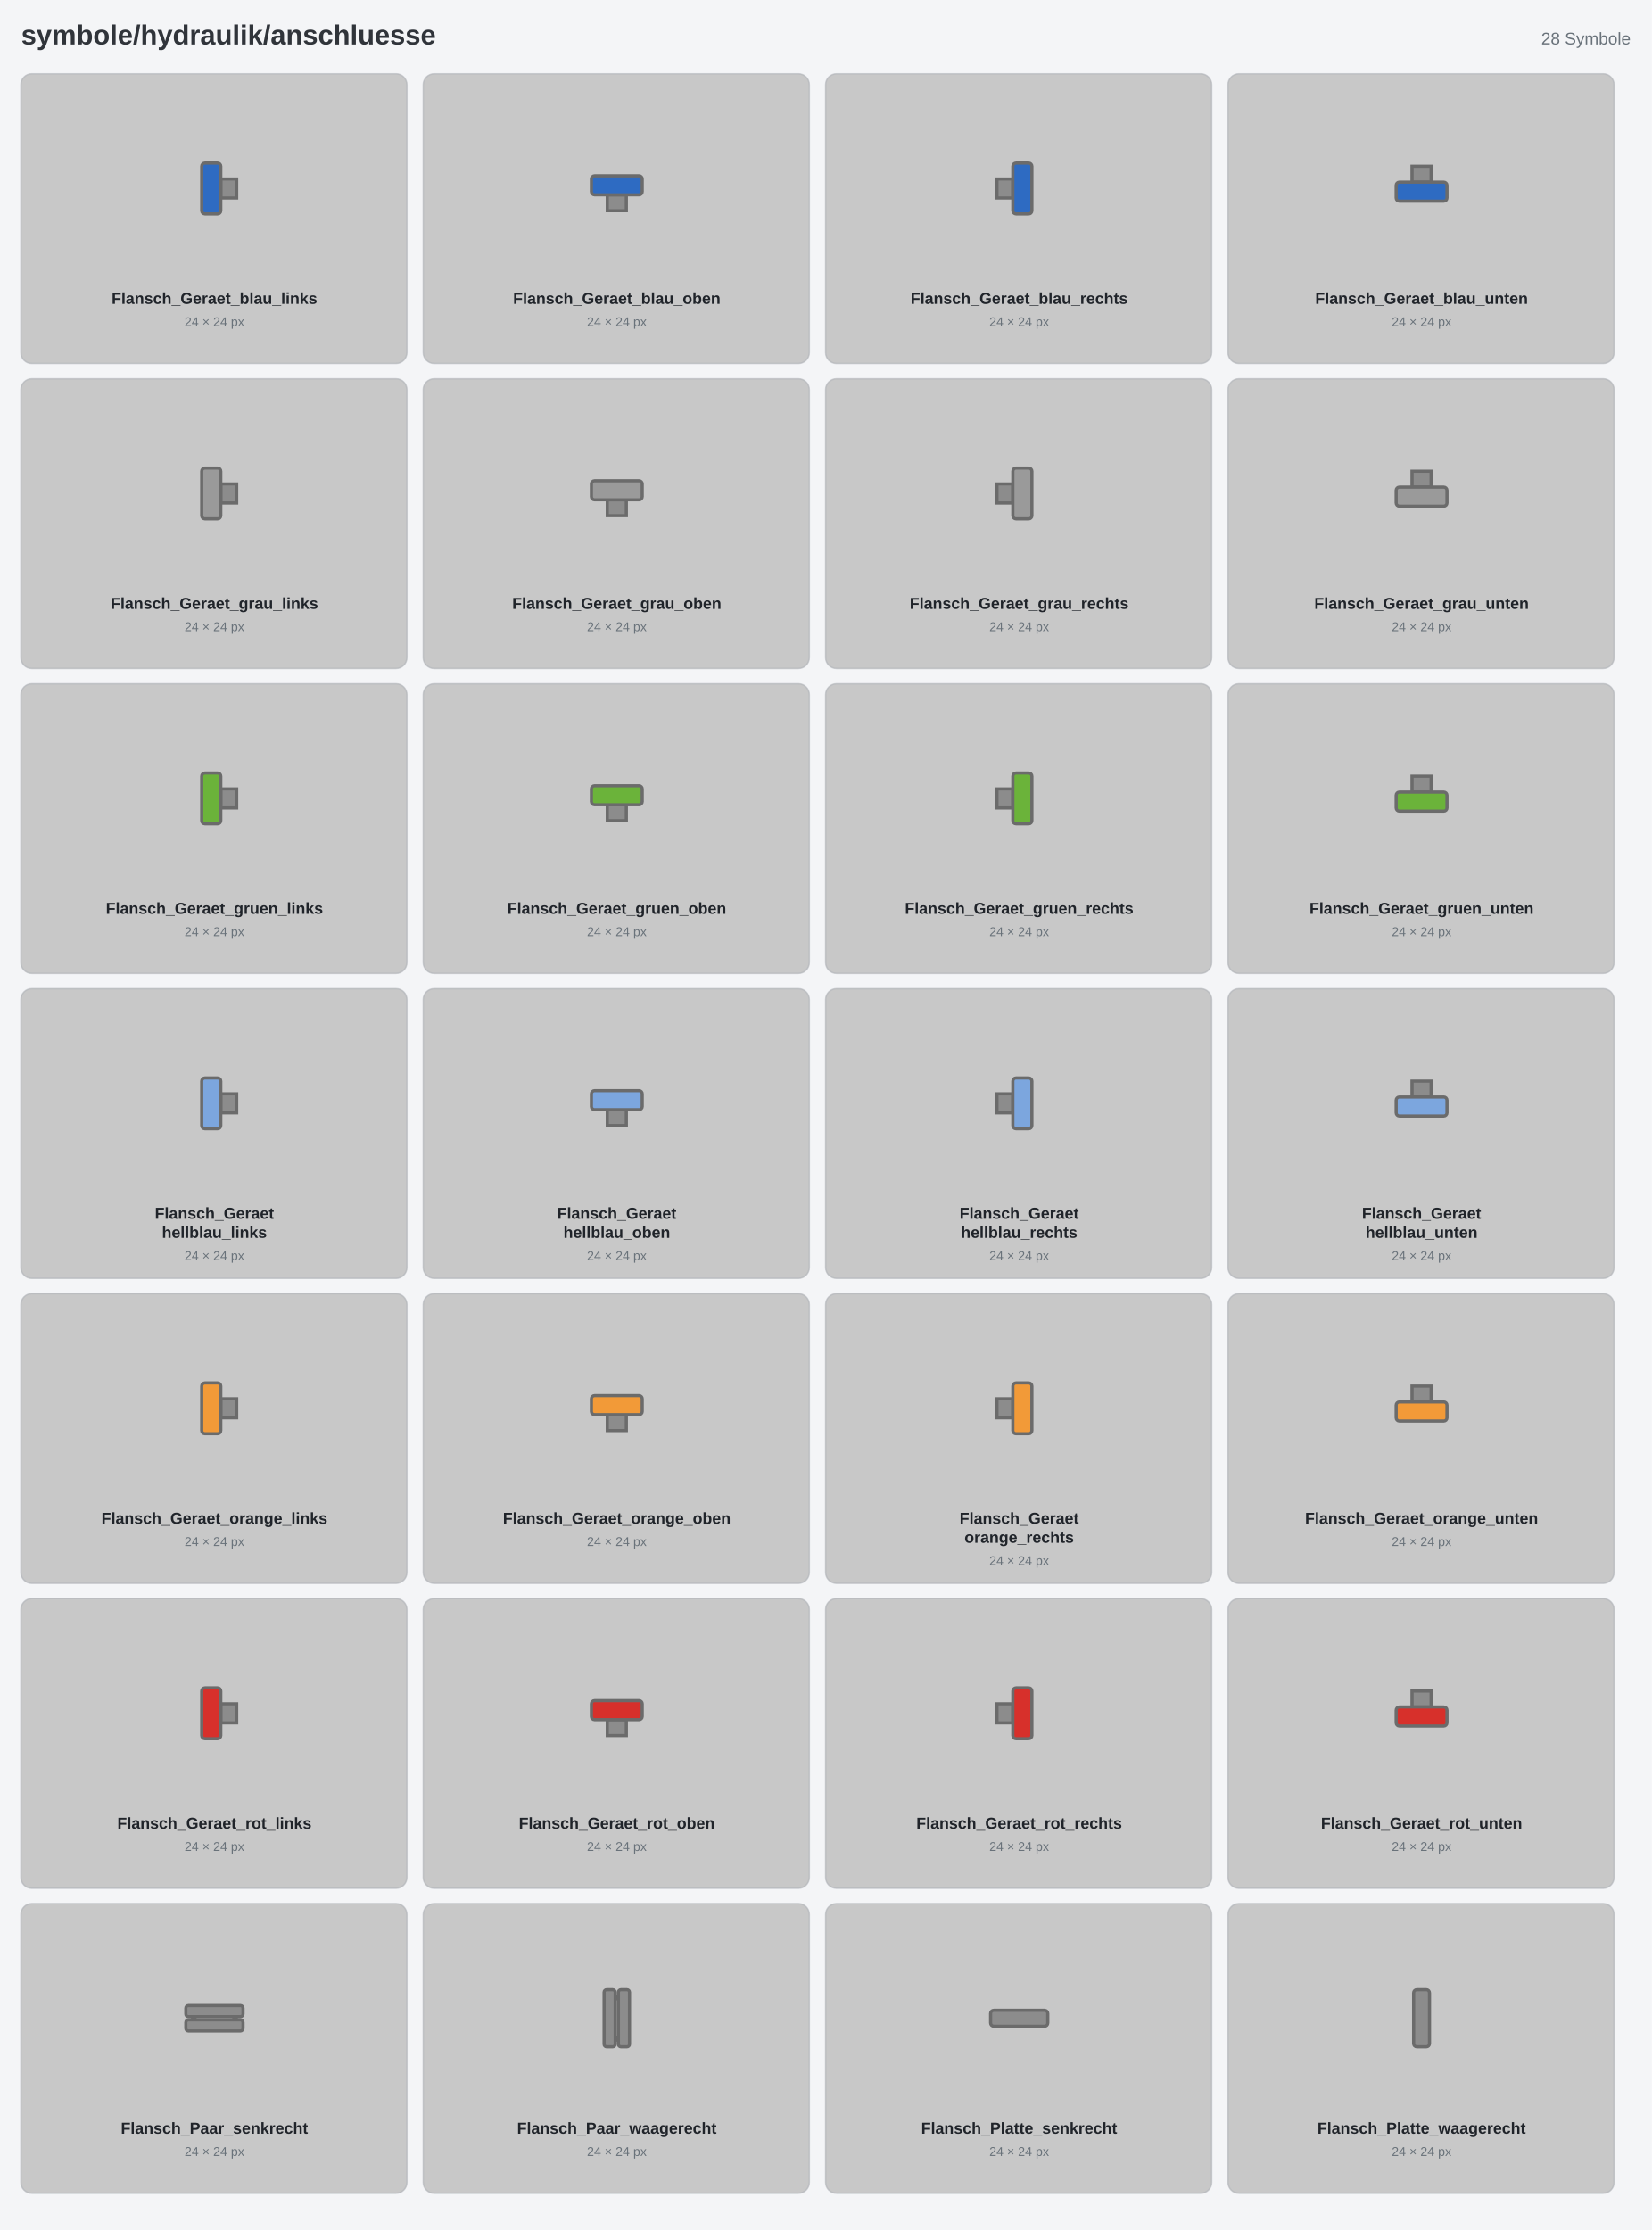
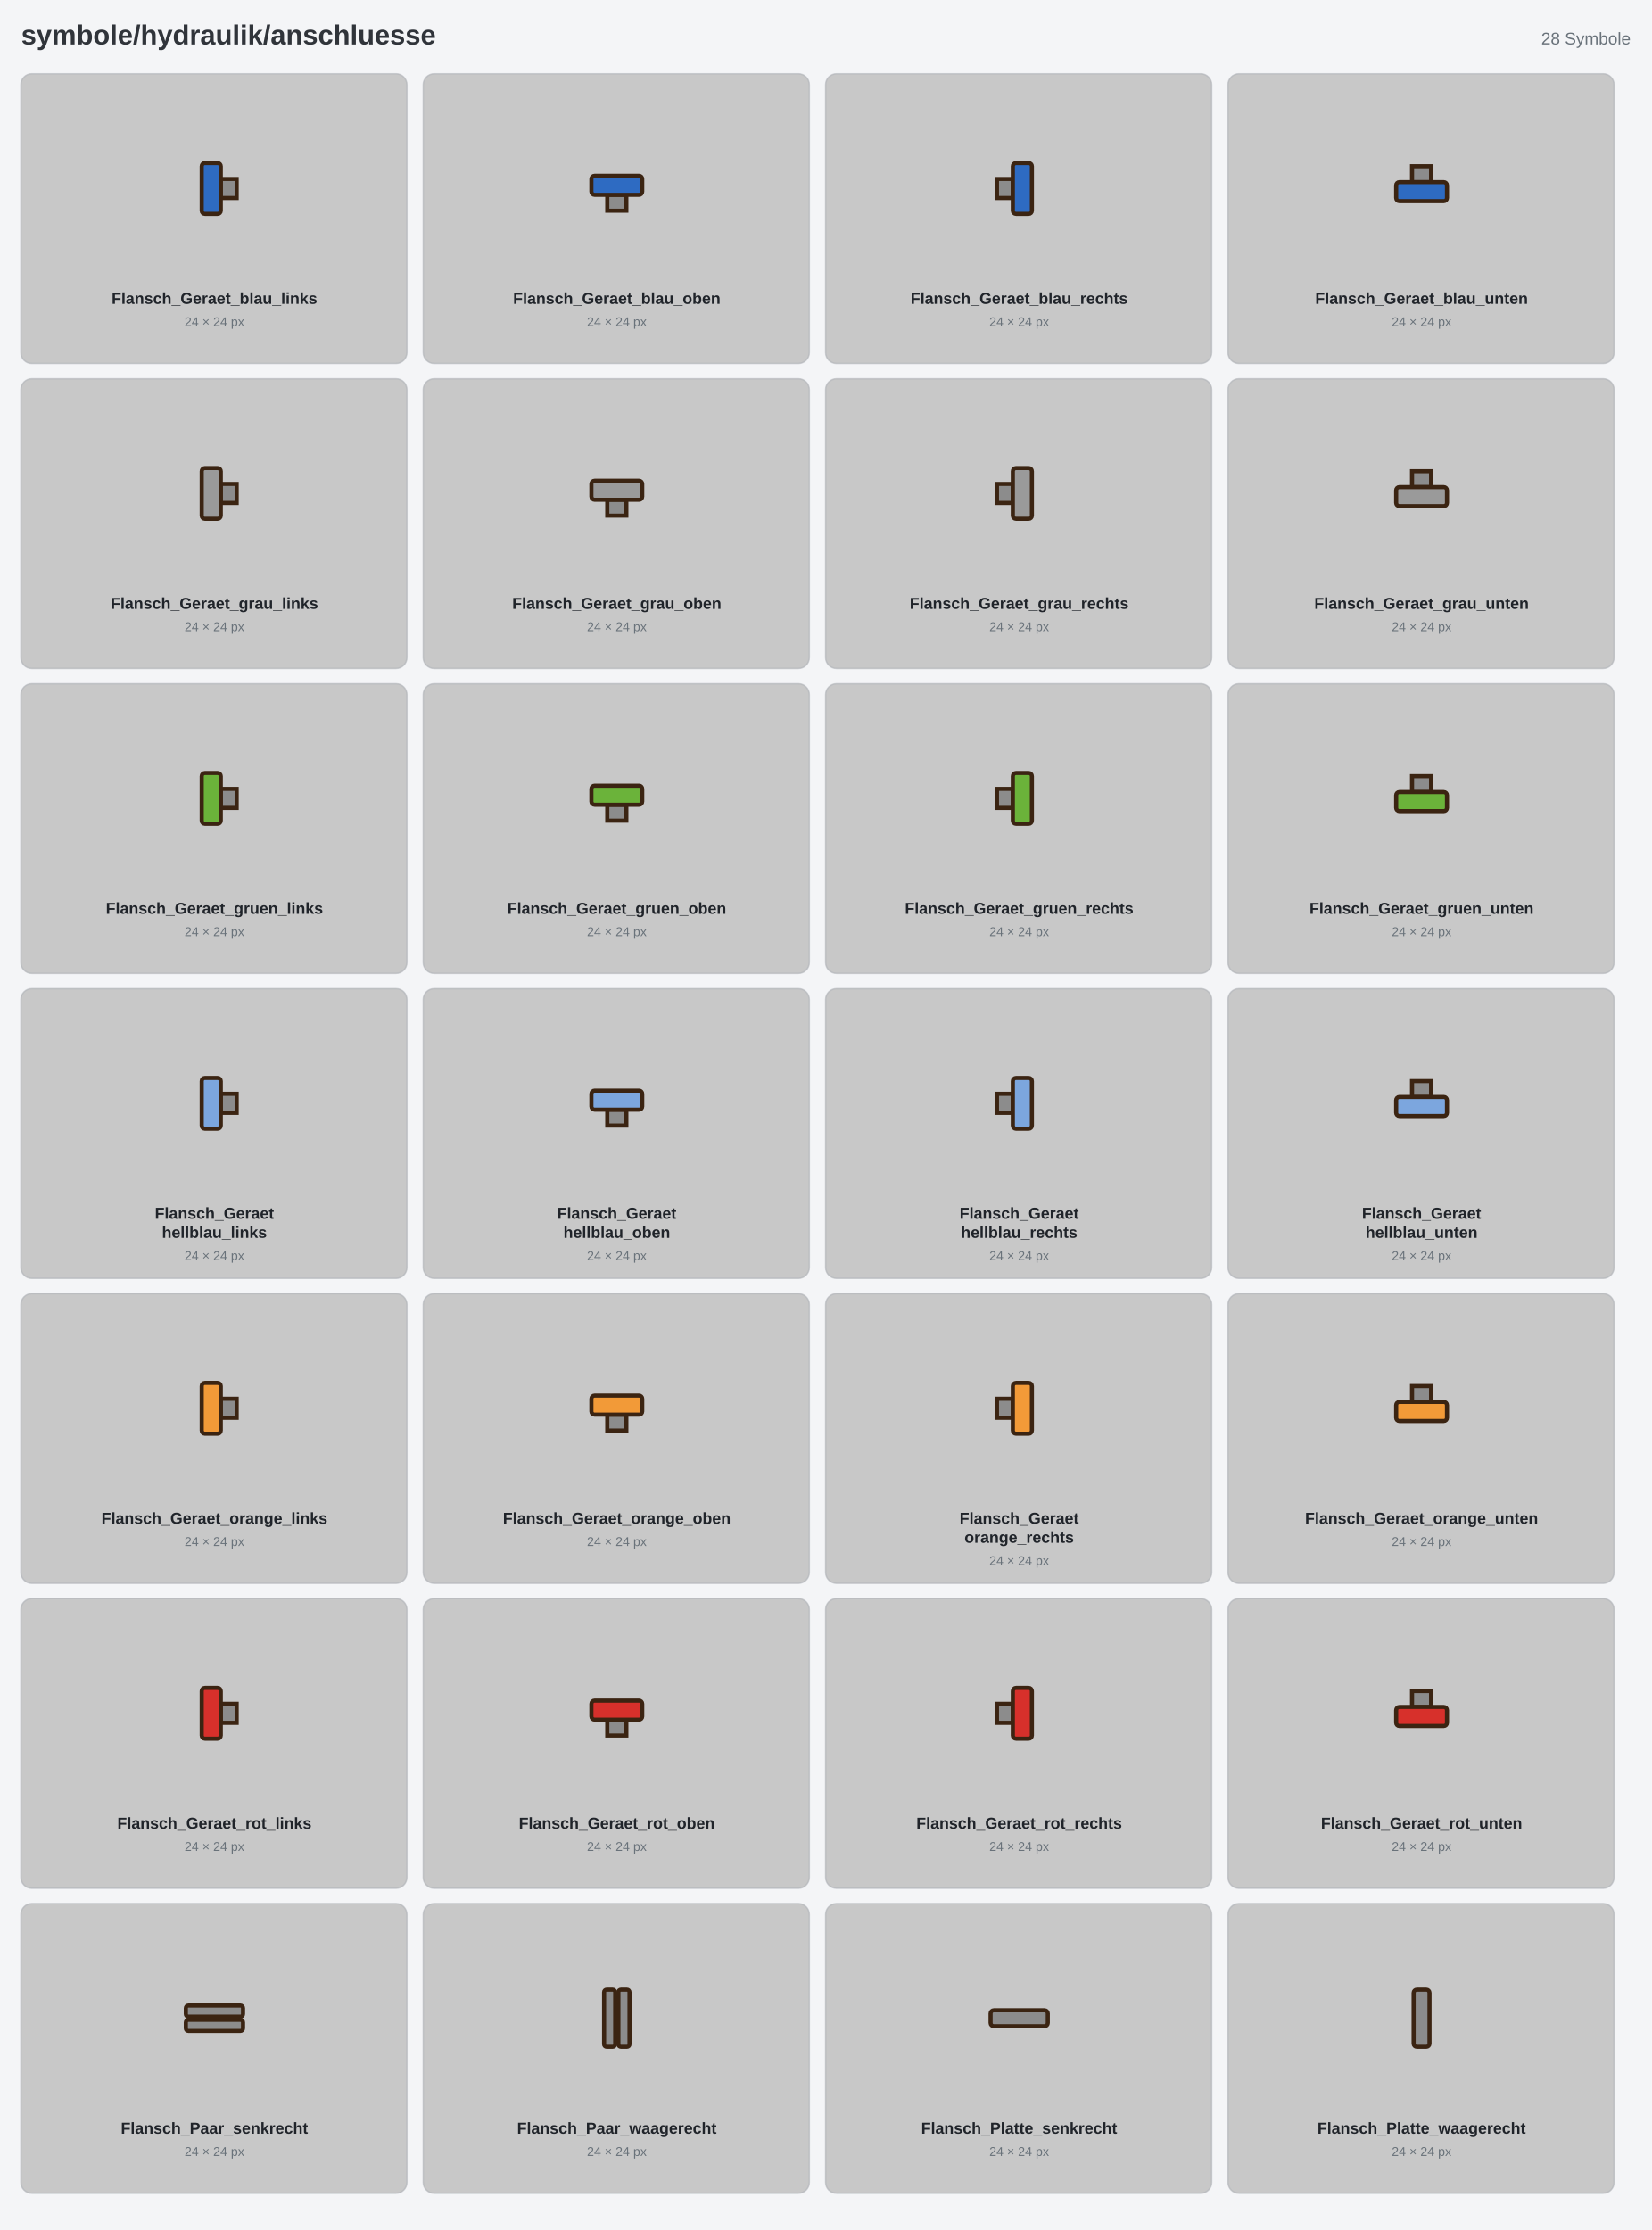
<svg xmlns="http://www.w3.org/2000/svg" width="1560" height="2106" viewBox="0 0 1560 2106">
  <style>text{font-family:Segoe UI, Arial, Helvetica, sans-serif}.name{font-size:15px;font-weight:700;fill:#20242A;text-anchor:middle}.mass{font-size:12px;fill:#69727A;text-anchor:middle}</style>
  <rect width="1560" height="2106" fill="#F4F5F7" />
  <text x="20" y="42" font-size="26" font-weight="700" fill="#30343A">symbole/hydraulik/anschluesse</text>
  <text x="1540" y="42" font-size="16" fill="#69727A" text-anchor="end">28 Symbole</text>
  <g id="Flansch_Geraet_blau_links">
    <rect x="19" y="69" width="366" height="275" rx="11" fill="#D1D3D7" />
    <rect x="20" y="70" width="364" height="273" rx="10" fill="#C8C8C8" stroke="#BBBDC0" />
    <svg x="166.5" y="142" width="72" height="72" viewBox="0 0 24 24" overflow="hidden">
      <g transform="rotate(90 12 12)">
-         <rect x="9" y="5" width="6" height="5" fill="#8C8C8C" stroke="#6B6B6B" stroke-width="1" />
-         <rect x="4" y="10" width="16" height="6" rx="1" fill="#2E6BC2" stroke="#6B6B6B" stroke-width="1" />
+         <rect x="9" y="5" width="6" height="5" fill="#8C8C8C" stroke="#3B2412" stroke-width="1.3" />
+         <rect x="4" y="10" width="16" height="6" rx="1" fill="#2E6BC2" stroke="#3B2412" stroke-width="1.3" />
      </g>
    </svg>
    <text x="202.5" y="287" class="name">Flansch_Geraet_blau_links</text>
    <text x="202.5" y="308" class="mass">24 × 24 px</text>
  </g>
  <g id="Flansch_Geraet_blau_oben">
    <rect x="399" y="69" width="366" height="275" rx="11" fill="#D1D3D7" />
    <rect x="400" y="70" width="364" height="273" rx="10" fill="#C8C8C8" stroke="#BBBDC0" />
    <svg x="546.5" y="142" width="72" height="72" viewBox="0 0 24 24" overflow="hidden">
      <g transform="rotate(180 12 12)">
-         <rect x="9" y="5" width="6" height="5" fill="#8C8C8C" stroke="#6B6B6B" stroke-width="1" />
-         <rect x="4" y="10" width="16" height="6" rx="1" fill="#2E6BC2" stroke="#6B6B6B" stroke-width="1" />
+         <rect x="9" y="5" width="6" height="5" fill="#8C8C8C" stroke="#3B2412" stroke-width="1.3" />
+         <rect x="4" y="10" width="16" height="6" rx="1" fill="#2E6BC2" stroke="#3B2412" stroke-width="1.3" />
      </g>
    </svg>
    <text x="582.5" y="287" class="name">Flansch_Geraet_blau_oben</text>
    <text x="582.5" y="308" class="mass">24 × 24 px</text>
  </g>
  <g id="Flansch_Geraet_blau_rechts">
    <rect x="779" y="69" width="366" height="275" rx="11" fill="#D1D3D7" />
    <rect x="780" y="70" width="364" height="273" rx="10" fill="#C8C8C8" stroke="#BBBDC0" />
    <svg x="926.5" y="142" width="72" height="72" viewBox="0 0 24 24" overflow="hidden">
      <g transform="rotate(270 12 12)">
-         <rect x="9" y="5" width="6" height="5" fill="#8C8C8C" stroke="#6B6B6B" stroke-width="1" />
-         <rect x="4" y="10" width="16" height="6" rx="1" fill="#2E6BC2" stroke="#6B6B6B" stroke-width="1" />
+         <rect x="9" y="5" width="6" height="5" fill="#8C8C8C" stroke="#3B2412" stroke-width="1.3" />
+         <rect x="4" y="10" width="16" height="6" rx="1" fill="#2E6BC2" stroke="#3B2412" stroke-width="1.3" />
      </g>
    </svg>
    <text x="962.5" y="287" class="name">Flansch_Geraet_blau_rechts</text>
    <text x="962.5" y="308" class="mass">24 × 24 px</text>
  </g>
  <g id="Flansch_Geraet_blau_unten">
    <rect x="1159" y="69" width="366" height="275" rx="11" fill="#D1D3D7" />
    <rect x="1160" y="70" width="364" height="273" rx="10" fill="#C8C8C8" stroke="#BBBDC0" />
    <svg x="1306.5" y="142" width="72" height="72" viewBox="0 0 24 24" overflow="hidden">
      <g transform="rotate(0 12 12)">
-         <rect x="9" y="5" width="6" height="5" fill="#8C8C8C" stroke="#6B6B6B" stroke-width="1" />
-         <rect x="4" y="10" width="16" height="6" rx="1" fill="#2E6BC2" stroke="#6B6B6B" stroke-width="1" />
+         <rect x="9" y="5" width="6" height="5" fill="#8C8C8C" stroke="#3B2412" stroke-width="1.3" />
+         <rect x="4" y="10" width="16" height="6" rx="1" fill="#2E6BC2" stroke="#3B2412" stroke-width="1.3" />
      </g>
    </svg>
    <text x="1342.5" y="287" class="name">Flansch_Geraet_blau_unten</text>
    <text x="1342.5" y="308" class="mass">24 × 24 px</text>
  </g>
  <g id="Flansch_Geraet_grau_links">
    <rect x="19" y="357" width="366" height="275" rx="11" fill="#D1D3D7" />
    <rect x="20" y="358" width="364" height="273" rx="10" fill="#C8C8C8" stroke="#BBBDC0" />
    <svg x="166.5" y="430" width="72" height="72" viewBox="0 0 24 24" overflow="hidden">
      <g transform="rotate(90 12 12)">
-         <rect x="9" y="5" width="6" height="5" fill="#8C8C8C" stroke="#6B6B6B" stroke-width="1" />
-         <rect x="4" y="10" width="16" height="6" rx="1" fill="#9A9A9A" stroke="#6B6B6B" stroke-width="1" />
+         <rect x="9" y="5" width="6" height="5" fill="#8C8C8C" stroke="#3B2412" stroke-width="1.3" />
+         <rect x="4" y="10" width="16" height="6" rx="1" fill="#9A9A9A" stroke="#3B2412" stroke-width="1.3" />
      </g>
    </svg>
    <text x="202.5" y="575" class="name">Flansch_Geraet_grau_links</text>
    <text x="202.5" y="596" class="mass">24 × 24 px</text>
  </g>
  <g id="Flansch_Geraet_grau_oben">
    <rect x="399" y="357" width="366" height="275" rx="11" fill="#D1D3D7" />
    <rect x="400" y="358" width="364" height="273" rx="10" fill="#C8C8C8" stroke="#BBBDC0" />
    <svg x="546.5" y="430" width="72" height="72" viewBox="0 0 24 24" overflow="hidden">
      <g transform="rotate(180 12 12)">
-         <rect x="9" y="5" width="6" height="5" fill="#8C8C8C" stroke="#6B6B6B" stroke-width="1" />
-         <rect x="4" y="10" width="16" height="6" rx="1" fill="#9A9A9A" stroke="#6B6B6B" stroke-width="1" />
+         <rect x="9" y="5" width="6" height="5" fill="#8C8C8C" stroke="#3B2412" stroke-width="1.3" />
+         <rect x="4" y="10" width="16" height="6" rx="1" fill="#9A9A9A" stroke="#3B2412" stroke-width="1.3" />
      </g>
    </svg>
    <text x="582.5" y="575" class="name">Flansch_Geraet_grau_oben</text>
    <text x="582.5" y="596" class="mass">24 × 24 px</text>
  </g>
  <g id="Flansch_Geraet_grau_rechts">
    <rect x="779" y="357" width="366" height="275" rx="11" fill="#D1D3D7" />
    <rect x="780" y="358" width="364" height="273" rx="10" fill="#C8C8C8" stroke="#BBBDC0" />
    <svg x="926.5" y="430" width="72" height="72" viewBox="0 0 24 24" overflow="hidden">
      <g transform="rotate(270 12 12)">
-         <rect x="9" y="5" width="6" height="5" fill="#8C8C8C" stroke="#6B6B6B" stroke-width="1" />
-         <rect x="4" y="10" width="16" height="6" rx="1" fill="#9A9A9A" stroke="#6B6B6B" stroke-width="1" />
+         <rect x="9" y="5" width="6" height="5" fill="#8C8C8C" stroke="#3B2412" stroke-width="1.3" />
+         <rect x="4" y="10" width="16" height="6" rx="1" fill="#9A9A9A" stroke="#3B2412" stroke-width="1.3" />
      </g>
    </svg>
    <text x="962.5" y="575" class="name">Flansch_Geraet_grau_rechts</text>
    <text x="962.5" y="596" class="mass">24 × 24 px</text>
  </g>
  <g id="Flansch_Geraet_grau_unten">
    <rect x="1159" y="357" width="366" height="275" rx="11" fill="#D1D3D7" />
    <rect x="1160" y="358" width="364" height="273" rx="10" fill="#C8C8C8" stroke="#BBBDC0" />
    <svg x="1306.5" y="430" width="72" height="72" viewBox="0 0 24 24" overflow="hidden">
      <g transform="rotate(0 12 12)">
-         <rect x="9" y="5" width="6" height="5" fill="#8C8C8C" stroke="#6B6B6B" stroke-width="1" />
-         <rect x="4" y="10" width="16" height="6" rx="1" fill="#9A9A9A" stroke="#6B6B6B" stroke-width="1" />
+         <rect x="9" y="5" width="6" height="5" fill="#8C8C8C" stroke="#3B2412" stroke-width="1.3" />
+         <rect x="4" y="10" width="16" height="6" rx="1" fill="#9A9A9A" stroke="#3B2412" stroke-width="1.3" />
      </g>
    </svg>
    <text x="1342.5" y="575" class="name">Flansch_Geraet_grau_unten</text>
    <text x="1342.5" y="596" class="mass">24 × 24 px</text>
  </g>
  <g id="Flansch_Geraet_gruen_links">
    <rect x="19" y="645" width="366" height="275" rx="11" fill="#D1D3D7" />
    <rect x="20" y="646" width="364" height="273" rx="10" fill="#C8C8C8" stroke="#BBBDC0" />
    <svg x="166.5" y="718" width="72" height="72" viewBox="0 0 24 24" overflow="hidden">
      <g transform="rotate(90 12 12)">
-         <rect x="9" y="5" width="6" height="5" fill="#8C8C8C" stroke="#6B6B6B" stroke-width="1" />
-         <rect x="4" y="10" width="16" height="6" rx="1" fill="#6BB33A" stroke="#6B6B6B" stroke-width="1" />
+         <rect x="9" y="5" width="6" height="5" fill="#8C8C8C" stroke="#3B2412" stroke-width="1.3" />
+         <rect x="4" y="10" width="16" height="6" rx="1" fill="#6BB33A" stroke="#3B2412" stroke-width="1.3" />
      </g>
    </svg>
    <text x="202.5" y="863" class="name">Flansch_Geraet_gruen_links</text>
    <text x="202.5" y="884" class="mass">24 × 24 px</text>
  </g>
  <g id="Flansch_Geraet_gruen_oben">
    <rect x="399" y="645" width="366" height="275" rx="11" fill="#D1D3D7" />
    <rect x="400" y="646" width="364" height="273" rx="10" fill="#C8C8C8" stroke="#BBBDC0" />
    <svg x="546.5" y="718" width="72" height="72" viewBox="0 0 24 24" overflow="hidden">
      <g transform="rotate(180 12 12)">
-         <rect x="9" y="5" width="6" height="5" fill="#8C8C8C" stroke="#6B6B6B" stroke-width="1" />
-         <rect x="4" y="10" width="16" height="6" rx="1" fill="#6BB33A" stroke="#6B6B6B" stroke-width="1" />
+         <rect x="9" y="5" width="6" height="5" fill="#8C8C8C" stroke="#3B2412" stroke-width="1.3" />
+         <rect x="4" y="10" width="16" height="6" rx="1" fill="#6BB33A" stroke="#3B2412" stroke-width="1.3" />
      </g>
    </svg>
    <text x="582.5" y="863" class="name">Flansch_Geraet_gruen_oben</text>
    <text x="582.5" y="884" class="mass">24 × 24 px</text>
  </g>
  <g id="Flansch_Geraet_gruen_rechts">
    <rect x="779" y="645" width="366" height="275" rx="11" fill="#D1D3D7" />
    <rect x="780" y="646" width="364" height="273" rx="10" fill="#C8C8C8" stroke="#BBBDC0" />
    <svg x="926.5" y="718" width="72" height="72" viewBox="0 0 24 24" overflow="hidden">
      <g transform="rotate(270 12 12)">
-         <rect x="9" y="5" width="6" height="5" fill="#8C8C8C" stroke="#6B6B6B" stroke-width="1" />
-         <rect x="4" y="10" width="16" height="6" rx="1" fill="#6BB33A" stroke="#6B6B6B" stroke-width="1" />
+         <rect x="9" y="5" width="6" height="5" fill="#8C8C8C" stroke="#3B2412" stroke-width="1.3" />
+         <rect x="4" y="10" width="16" height="6" rx="1" fill="#6BB33A" stroke="#3B2412" stroke-width="1.3" />
      </g>
    </svg>
    <text x="962.5" y="863" class="name">Flansch_Geraet_gruen_rechts</text>
    <text x="962.5" y="884" class="mass">24 × 24 px</text>
  </g>
  <g id="Flansch_Geraet_gruen_unten">
    <rect x="1159" y="645" width="366" height="275" rx="11" fill="#D1D3D7" />
    <rect x="1160" y="646" width="364" height="273" rx="10" fill="#C8C8C8" stroke="#BBBDC0" />
    <svg x="1306.5" y="718" width="72" height="72" viewBox="0 0 24 24" overflow="hidden">
      <g transform="rotate(0 12 12)">
-         <rect x="9" y="5" width="6" height="5" fill="#8C8C8C" stroke="#6B6B6B" stroke-width="1" />
-         <rect x="4" y="10" width="16" height="6" rx="1" fill="#6BB33A" stroke="#6B6B6B" stroke-width="1" />
+         <rect x="9" y="5" width="6" height="5" fill="#8C8C8C" stroke="#3B2412" stroke-width="1.3" />
+         <rect x="4" y="10" width="16" height="6" rx="1" fill="#6BB33A" stroke="#3B2412" stroke-width="1.3" />
      </g>
    </svg>
    <text x="1342.5" y="863" class="name">Flansch_Geraet_gruen_unten</text>
    <text x="1342.5" y="884" class="mass">24 × 24 px</text>
  </g>
  <g id="Flansch_Geraet_hellblau_links">
    <rect x="19" y="933" width="366" height="275" rx="11" fill="#D1D3D7" />
    <rect x="20" y="934" width="364" height="273" rx="10" fill="#C8C8C8" stroke="#BBBDC0" />
    <svg x="166.5" y="1006" width="72" height="72" viewBox="0 0 24 24" overflow="hidden">
      <g transform="rotate(90 12 12)">
-         <rect x="9" y="5" width="6" height="5" fill="#8C8C8C" stroke="#6B6B6B" stroke-width="1" />
-         <rect x="4" y="10" width="16" height="6" rx="1" fill="#7CA6DE" stroke="#6B6B6B" stroke-width="1" />
+         <rect x="9" y="5" width="6" height="5" fill="#8C8C8C" stroke="#3B2412" stroke-width="1.3" />
+         <rect x="4" y="10" width="16" height="6" rx="1" fill="#7CA6DE" stroke="#3B2412" stroke-width="1.3" />
      </g>
    </svg>
    <text x="202.5" y="1151" class="name">Flansch_Geraet</text>
    <text x="202.5" y="1169" class="name">hellblau_links</text>
    <text x="202.5" y="1190" class="mass">24 × 24 px</text>
  </g>
  <g id="Flansch_Geraet_hellblau_oben">
    <rect x="399" y="933" width="366" height="275" rx="11" fill="#D1D3D7" />
    <rect x="400" y="934" width="364" height="273" rx="10" fill="#C8C8C8" stroke="#BBBDC0" />
    <svg x="546.5" y="1006" width="72" height="72" viewBox="0 0 24 24" overflow="hidden">
      <g transform="rotate(180 12 12)">
-         <rect x="9" y="5" width="6" height="5" fill="#8C8C8C" stroke="#6B6B6B" stroke-width="1" />
-         <rect x="4" y="10" width="16" height="6" rx="1" fill="#7CA6DE" stroke="#6B6B6B" stroke-width="1" />
+         <rect x="9" y="5" width="6" height="5" fill="#8C8C8C" stroke="#3B2412" stroke-width="1.3" />
+         <rect x="4" y="10" width="16" height="6" rx="1" fill="#7CA6DE" stroke="#3B2412" stroke-width="1.3" />
      </g>
    </svg>
    <text x="582.5" y="1151" class="name">Flansch_Geraet</text>
    <text x="582.5" y="1169" class="name">hellblau_oben</text>
    <text x="582.5" y="1190" class="mass">24 × 24 px</text>
  </g>
  <g id="Flansch_Geraet_hellblau_rechts">
    <rect x="779" y="933" width="366" height="275" rx="11" fill="#D1D3D7" />
    <rect x="780" y="934" width="364" height="273" rx="10" fill="#C8C8C8" stroke="#BBBDC0" />
    <svg x="926.5" y="1006" width="72" height="72" viewBox="0 0 24 24" overflow="hidden">
      <g transform="rotate(270 12 12)">
-         <rect x="9" y="5" width="6" height="5" fill="#8C8C8C" stroke="#6B6B6B" stroke-width="1" />
-         <rect x="4" y="10" width="16" height="6" rx="1" fill="#7CA6DE" stroke="#6B6B6B" stroke-width="1" />
+         <rect x="9" y="5" width="6" height="5" fill="#8C8C8C" stroke="#3B2412" stroke-width="1.3" />
+         <rect x="4" y="10" width="16" height="6" rx="1" fill="#7CA6DE" stroke="#3B2412" stroke-width="1.3" />
      </g>
    </svg>
    <text x="962.5" y="1151" class="name">Flansch_Geraet</text>
    <text x="962.5" y="1169" class="name">hellblau_rechts</text>
    <text x="962.5" y="1190" class="mass">24 × 24 px</text>
  </g>
  <g id="Flansch_Geraet_hellblau_unten">
    <rect x="1159" y="933" width="366" height="275" rx="11" fill="#D1D3D7" />
    <rect x="1160" y="934" width="364" height="273" rx="10" fill="#C8C8C8" stroke="#BBBDC0" />
    <svg x="1306.5" y="1006" width="72" height="72" viewBox="0 0 24 24" overflow="hidden">
      <g transform="rotate(0 12 12)">
-         <rect x="9" y="5" width="6" height="5" fill="#8C8C8C" stroke="#6B6B6B" stroke-width="1" />
-         <rect x="4" y="10" width="16" height="6" rx="1" fill="#7CA6DE" stroke="#6B6B6B" stroke-width="1" />
+         <rect x="9" y="5" width="6" height="5" fill="#8C8C8C" stroke="#3B2412" stroke-width="1.3" />
+         <rect x="4" y="10" width="16" height="6" rx="1" fill="#7CA6DE" stroke="#3B2412" stroke-width="1.3" />
      </g>
    </svg>
    <text x="1342.5" y="1151" class="name">Flansch_Geraet</text>
    <text x="1342.5" y="1169" class="name">hellblau_unten</text>
    <text x="1342.5" y="1190" class="mass">24 × 24 px</text>
  </g>
  <g id="Flansch_Geraet_orange_links">
    <rect x="19" y="1221" width="366" height="275" rx="11" fill="#D1D3D7" />
    <rect x="20" y="1222" width="364" height="273" rx="10" fill="#C8C8C8" stroke="#BBBDC0" />
    <svg x="166.5" y="1294" width="72" height="72" viewBox="0 0 24 24" overflow="hidden">
      <g transform="rotate(90 12 12)">
-         <rect x="9" y="5" width="6" height="5" fill="#8C8C8C" stroke="#6B6B6B" stroke-width="1" />
-         <rect x="4" y="10" width="16" height="6" rx="1" fill="#F29A38" stroke="#6B6B6B" stroke-width="1" />
+         <rect x="9" y="5" width="6" height="5" fill="#8C8C8C" stroke="#3B2412" stroke-width="1.3" />
+         <rect x="4" y="10" width="16" height="6" rx="1" fill="#F29A38" stroke="#3B2412" stroke-width="1.3" />
      </g>
    </svg>
    <text x="202.5" y="1439" class="name">Flansch_Geraet_orange_links</text>
    <text x="202.5" y="1460" class="mass">24 × 24 px</text>
  </g>
  <g id="Flansch_Geraet_orange_oben">
    <rect x="399" y="1221" width="366" height="275" rx="11" fill="#D1D3D7" />
    <rect x="400" y="1222" width="364" height="273" rx="10" fill="#C8C8C8" stroke="#BBBDC0" />
    <svg x="546.5" y="1294" width="72" height="72" viewBox="0 0 24 24" overflow="hidden">
      <g transform="rotate(180 12 12)">
-         <rect x="9" y="5" width="6" height="5" fill="#8C8C8C" stroke="#6B6B6B" stroke-width="1" />
-         <rect x="4" y="10" width="16" height="6" rx="1" fill="#F29A38" stroke="#6B6B6B" stroke-width="1" />
+         <rect x="9" y="5" width="6" height="5" fill="#8C8C8C" stroke="#3B2412" stroke-width="1.3" />
+         <rect x="4" y="10" width="16" height="6" rx="1" fill="#F29A38" stroke="#3B2412" stroke-width="1.3" />
      </g>
    </svg>
    <text x="582.5" y="1439" class="name">Flansch_Geraet_orange_oben</text>
    <text x="582.5" y="1460" class="mass">24 × 24 px</text>
  </g>
  <g id="Flansch_Geraet_orange_rechts">
    <rect x="779" y="1221" width="366" height="275" rx="11" fill="#D1D3D7" />
    <rect x="780" y="1222" width="364" height="273" rx="10" fill="#C8C8C8" stroke="#BBBDC0" />
    <svg x="926.5" y="1294" width="72" height="72" viewBox="0 0 24 24" overflow="hidden">
      <g transform="rotate(270 12 12)">
-         <rect x="9" y="5" width="6" height="5" fill="#8C8C8C" stroke="#6B6B6B" stroke-width="1" />
-         <rect x="4" y="10" width="16" height="6" rx="1" fill="#F29A38" stroke="#6B6B6B" stroke-width="1" />
+         <rect x="9" y="5" width="6" height="5" fill="#8C8C8C" stroke="#3B2412" stroke-width="1.3" />
+         <rect x="4" y="10" width="16" height="6" rx="1" fill="#F29A38" stroke="#3B2412" stroke-width="1.3" />
      </g>
    </svg>
    <text x="962.5" y="1439" class="name">Flansch_Geraet</text>
    <text x="962.5" y="1457" class="name">orange_rechts</text>
    <text x="962.5" y="1478" class="mass">24 × 24 px</text>
  </g>
  <g id="Flansch_Geraet_orange_unten">
    <rect x="1159" y="1221" width="366" height="275" rx="11" fill="#D1D3D7" />
    <rect x="1160" y="1222" width="364" height="273" rx="10" fill="#C8C8C8" stroke="#BBBDC0" />
    <svg x="1306.5" y="1294" width="72" height="72" viewBox="0 0 24 24" overflow="hidden">
      <g transform="rotate(0 12 12)">
-         <rect x="9" y="5" width="6" height="5" fill="#8C8C8C" stroke="#6B6B6B" stroke-width="1" />
-         <rect x="4" y="10" width="16" height="6" rx="1" fill="#F29A38" stroke="#6B6B6B" stroke-width="1" />
+         <rect x="9" y="5" width="6" height="5" fill="#8C8C8C" stroke="#3B2412" stroke-width="1.3" />
+         <rect x="4" y="10" width="16" height="6" rx="1" fill="#F29A38" stroke="#3B2412" stroke-width="1.3" />
      </g>
    </svg>
    <text x="1342.5" y="1439" class="name">Flansch_Geraet_orange_unten</text>
    <text x="1342.5" y="1460" class="mass">24 × 24 px</text>
  </g>
  <g id="Flansch_Geraet_rot_links">
    <rect x="19" y="1509" width="366" height="275" rx="11" fill="#D1D3D7" />
    <rect x="20" y="1510" width="364" height="273" rx="10" fill="#C8C8C8" stroke="#BBBDC0" />
    <svg x="166.5" y="1582" width="72" height="72" viewBox="0 0 24 24" overflow="hidden">
      <g transform="rotate(90 12 12)">
-         <rect x="9" y="5" width="6" height="5" fill="#8C8C8C" stroke="#6B6B6B" stroke-width="1" />
-         <rect x="4" y="10" width="16" height="6" rx="1" fill="#D7302B" stroke="#6B6B6B" stroke-width="1" />
+         <rect x="9" y="5" width="6" height="5" fill="#8C8C8C" stroke="#3B2412" stroke-width="1.3" />
+         <rect x="4" y="10" width="16" height="6" rx="1" fill="#D7302B" stroke="#3B2412" stroke-width="1.3" />
      </g>
    </svg>
    <text x="202.5" y="1727" class="name">Flansch_Geraet_rot_links</text>
    <text x="202.5" y="1748" class="mass">24 × 24 px</text>
  </g>
  <g id="Flansch_Geraet_rot_oben">
    <rect x="399" y="1509" width="366" height="275" rx="11" fill="#D1D3D7" />
    <rect x="400" y="1510" width="364" height="273" rx="10" fill="#C8C8C8" stroke="#BBBDC0" />
    <svg x="546.5" y="1582" width="72" height="72" viewBox="0 0 24 24" overflow="hidden">
      <g transform="rotate(180 12 12)">
-         <rect x="9" y="5" width="6" height="5" fill="#8C8C8C" stroke="#6B6B6B" stroke-width="1" />
-         <rect x="4" y="10" width="16" height="6" rx="1" fill="#D7302B" stroke="#6B6B6B" stroke-width="1" />
+         <rect x="9" y="5" width="6" height="5" fill="#8C8C8C" stroke="#3B2412" stroke-width="1.3" />
+         <rect x="4" y="10" width="16" height="6" rx="1" fill="#D7302B" stroke="#3B2412" stroke-width="1.3" />
      </g>
    </svg>
    <text x="582.5" y="1727" class="name">Flansch_Geraet_rot_oben</text>
    <text x="582.5" y="1748" class="mass">24 × 24 px</text>
  </g>
  <g id="Flansch_Geraet_rot_rechts">
    <rect x="779" y="1509" width="366" height="275" rx="11" fill="#D1D3D7" />
    <rect x="780" y="1510" width="364" height="273" rx="10" fill="#C8C8C8" stroke="#BBBDC0" />
    <svg x="926.5" y="1582" width="72" height="72" viewBox="0 0 24 24" overflow="hidden">
      <g transform="rotate(270 12 12)">
-         <rect x="9" y="5" width="6" height="5" fill="#8C8C8C" stroke="#6B6B6B" stroke-width="1" />
-         <rect x="4" y="10" width="16" height="6" rx="1" fill="#D7302B" stroke="#6B6B6B" stroke-width="1" />
+         <rect x="9" y="5" width="6" height="5" fill="#8C8C8C" stroke="#3B2412" stroke-width="1.3" />
+         <rect x="4" y="10" width="16" height="6" rx="1" fill="#D7302B" stroke="#3B2412" stroke-width="1.3" />
      </g>
    </svg>
    <text x="962.5" y="1727" class="name">Flansch_Geraet_rot_rechts</text>
    <text x="962.5" y="1748" class="mass">24 × 24 px</text>
  </g>
  <g id="Flansch_Geraet_rot_unten">
    <rect x="1159" y="1509" width="366" height="275" rx="11" fill="#D1D3D7" />
    <rect x="1160" y="1510" width="364" height="273" rx="10" fill="#C8C8C8" stroke="#BBBDC0" />
    <svg x="1306.5" y="1582" width="72" height="72" viewBox="0 0 24 24" overflow="hidden">
      <g transform="rotate(0 12 12)">
-         <rect x="9" y="5" width="6" height="5" fill="#8C8C8C" stroke="#6B6B6B" stroke-width="1" />
-         <rect x="4" y="10" width="16" height="6" rx="1" fill="#D7302B" stroke="#6B6B6B" stroke-width="1" />
+         <rect x="9" y="5" width="6" height="5" fill="#8C8C8C" stroke="#3B2412" stroke-width="1.3" />
+         <rect x="4" y="10" width="16" height="6" rx="1" fill="#D7302B" stroke="#3B2412" stroke-width="1.3" />
      </g>
    </svg>
    <text x="1342.5" y="1727" class="name">Flansch_Geraet_rot_unten</text>
    <text x="1342.5" y="1748" class="mass">24 × 24 px</text>
  </g>
  <g id="Flansch_Paar_senkrecht">
    <rect x="19" y="1797" width="366" height="275" rx="11" fill="#D1D3D7" />
    <rect x="20" y="1798" width="364" height="273" rx="10" fill="#C8C8C8" stroke="#BBBDC0" />
    <svg x="166.5" y="1870" width="72" height="72" viewBox="0 0 24 24" overflow="hidden">
      <g transform="rotate(0 12 12)">
-         <g fill="#8C8C8C" stroke="#6B6B6B" stroke-width="1">
+         <g fill="#8C8C8C" stroke="#3B2412" stroke-width="1.3">
          <rect x="3" y="8" width="18" height="3.5" rx=".8" />
          <rect x="3" y="12.5" width="18" height="3.5" rx=".8" />
        </g>
-         <g fill="#6B6B6B">
+         <g fill="#3B2412">
          <circle cx="5.5" cy="12" r=".9" />
          <circle cx="18.5" cy="12" r=".9" />
        </g>
      </g>
    </svg>
    <text x="202.5" y="2015" class="name">Flansch_Paar_senkrecht</text>
    <text x="202.5" y="2036" class="mass">24 × 24 px</text>
  </g>
  <g id="Flansch_Paar_waagerecht">
    <rect x="399" y="1797" width="366" height="275" rx="11" fill="#D1D3D7" />
    <rect x="400" y="1798" width="364" height="273" rx="10" fill="#C8C8C8" stroke="#BBBDC0" />
    <svg x="546.5" y="1870" width="72" height="72" viewBox="0 0 24 24" overflow="hidden">
      <g transform="rotate(90 12 12)">
-         <g fill="#8C8C8C" stroke="#6B6B6B" stroke-width="1">
+         <g fill="#8C8C8C" stroke="#3B2412" stroke-width="1.3">
          <rect x="3" y="8" width="18" height="3.5" rx=".8" />
          <rect x="3" y="12.5" width="18" height="3.5" rx=".8" />
        </g>
-         <g fill="#6B6B6B">
+         <g fill="#3B2412">
          <circle cx="5.5" cy="12" r=".9" />
          <circle cx="18.5" cy="12" r=".9" />
        </g>
      </g>
    </svg>
    <text x="582.5" y="2015" class="name">Flansch_Paar_waagerecht</text>
    <text x="582.5" y="2036" class="mass">24 × 24 px</text>
  </g>
  <g id="Flansch_Platte_senkrecht">
    <rect x="779" y="1797" width="366" height="275" rx="11" fill="#D1D3D7" />
    <rect x="780" y="1798" width="364" height="273" rx="10" fill="#C8C8C8" stroke="#BBBDC0" />
    <svg x="926.5" y="1870" width="72" height="72" viewBox="0 0 24 24" overflow="hidden">
      <g transform="rotate(0 12 12)">
-         <rect x="3" y="9.5" width="18" height="5" rx="1" fill="#8C8C8C" stroke="#6B6B6B" stroke-width="1" />
+         <rect x="3" y="9.5" width="18" height="5" rx="1" fill="#8C8C8C" stroke="#3B2412" stroke-width="1.3" />
      </g>
    </svg>
    <text x="962.5" y="2015" class="name">Flansch_Platte_senkrecht</text>
    <text x="962.5" y="2036" class="mass">24 × 24 px</text>
  </g>
  <g id="Flansch_Platte_waagerecht">
    <rect x="1159" y="1797" width="366" height="275" rx="11" fill="#D1D3D7" />
    <rect x="1160" y="1798" width="364" height="273" rx="10" fill="#C8C8C8" stroke="#BBBDC0" />
    <svg x="1306.5" y="1870" width="72" height="72" viewBox="0 0 24 24" overflow="hidden">
      <g transform="rotate(90 12 12)">
-         <rect x="3" y="9.5" width="18" height="5" rx="1" fill="#8C8C8C" stroke="#6B6B6B" stroke-width="1" />
+         <rect x="3" y="9.5" width="18" height="5" rx="1" fill="#8C8C8C" stroke="#3B2412" stroke-width="1.3" />
      </g>
    </svg>
    <text x="1342.5" y="2015" class="name">Flansch_Platte_waagerecht</text>
    <text x="1342.5" y="2036" class="mass">24 × 24 px</text>
  </g>
</svg>
